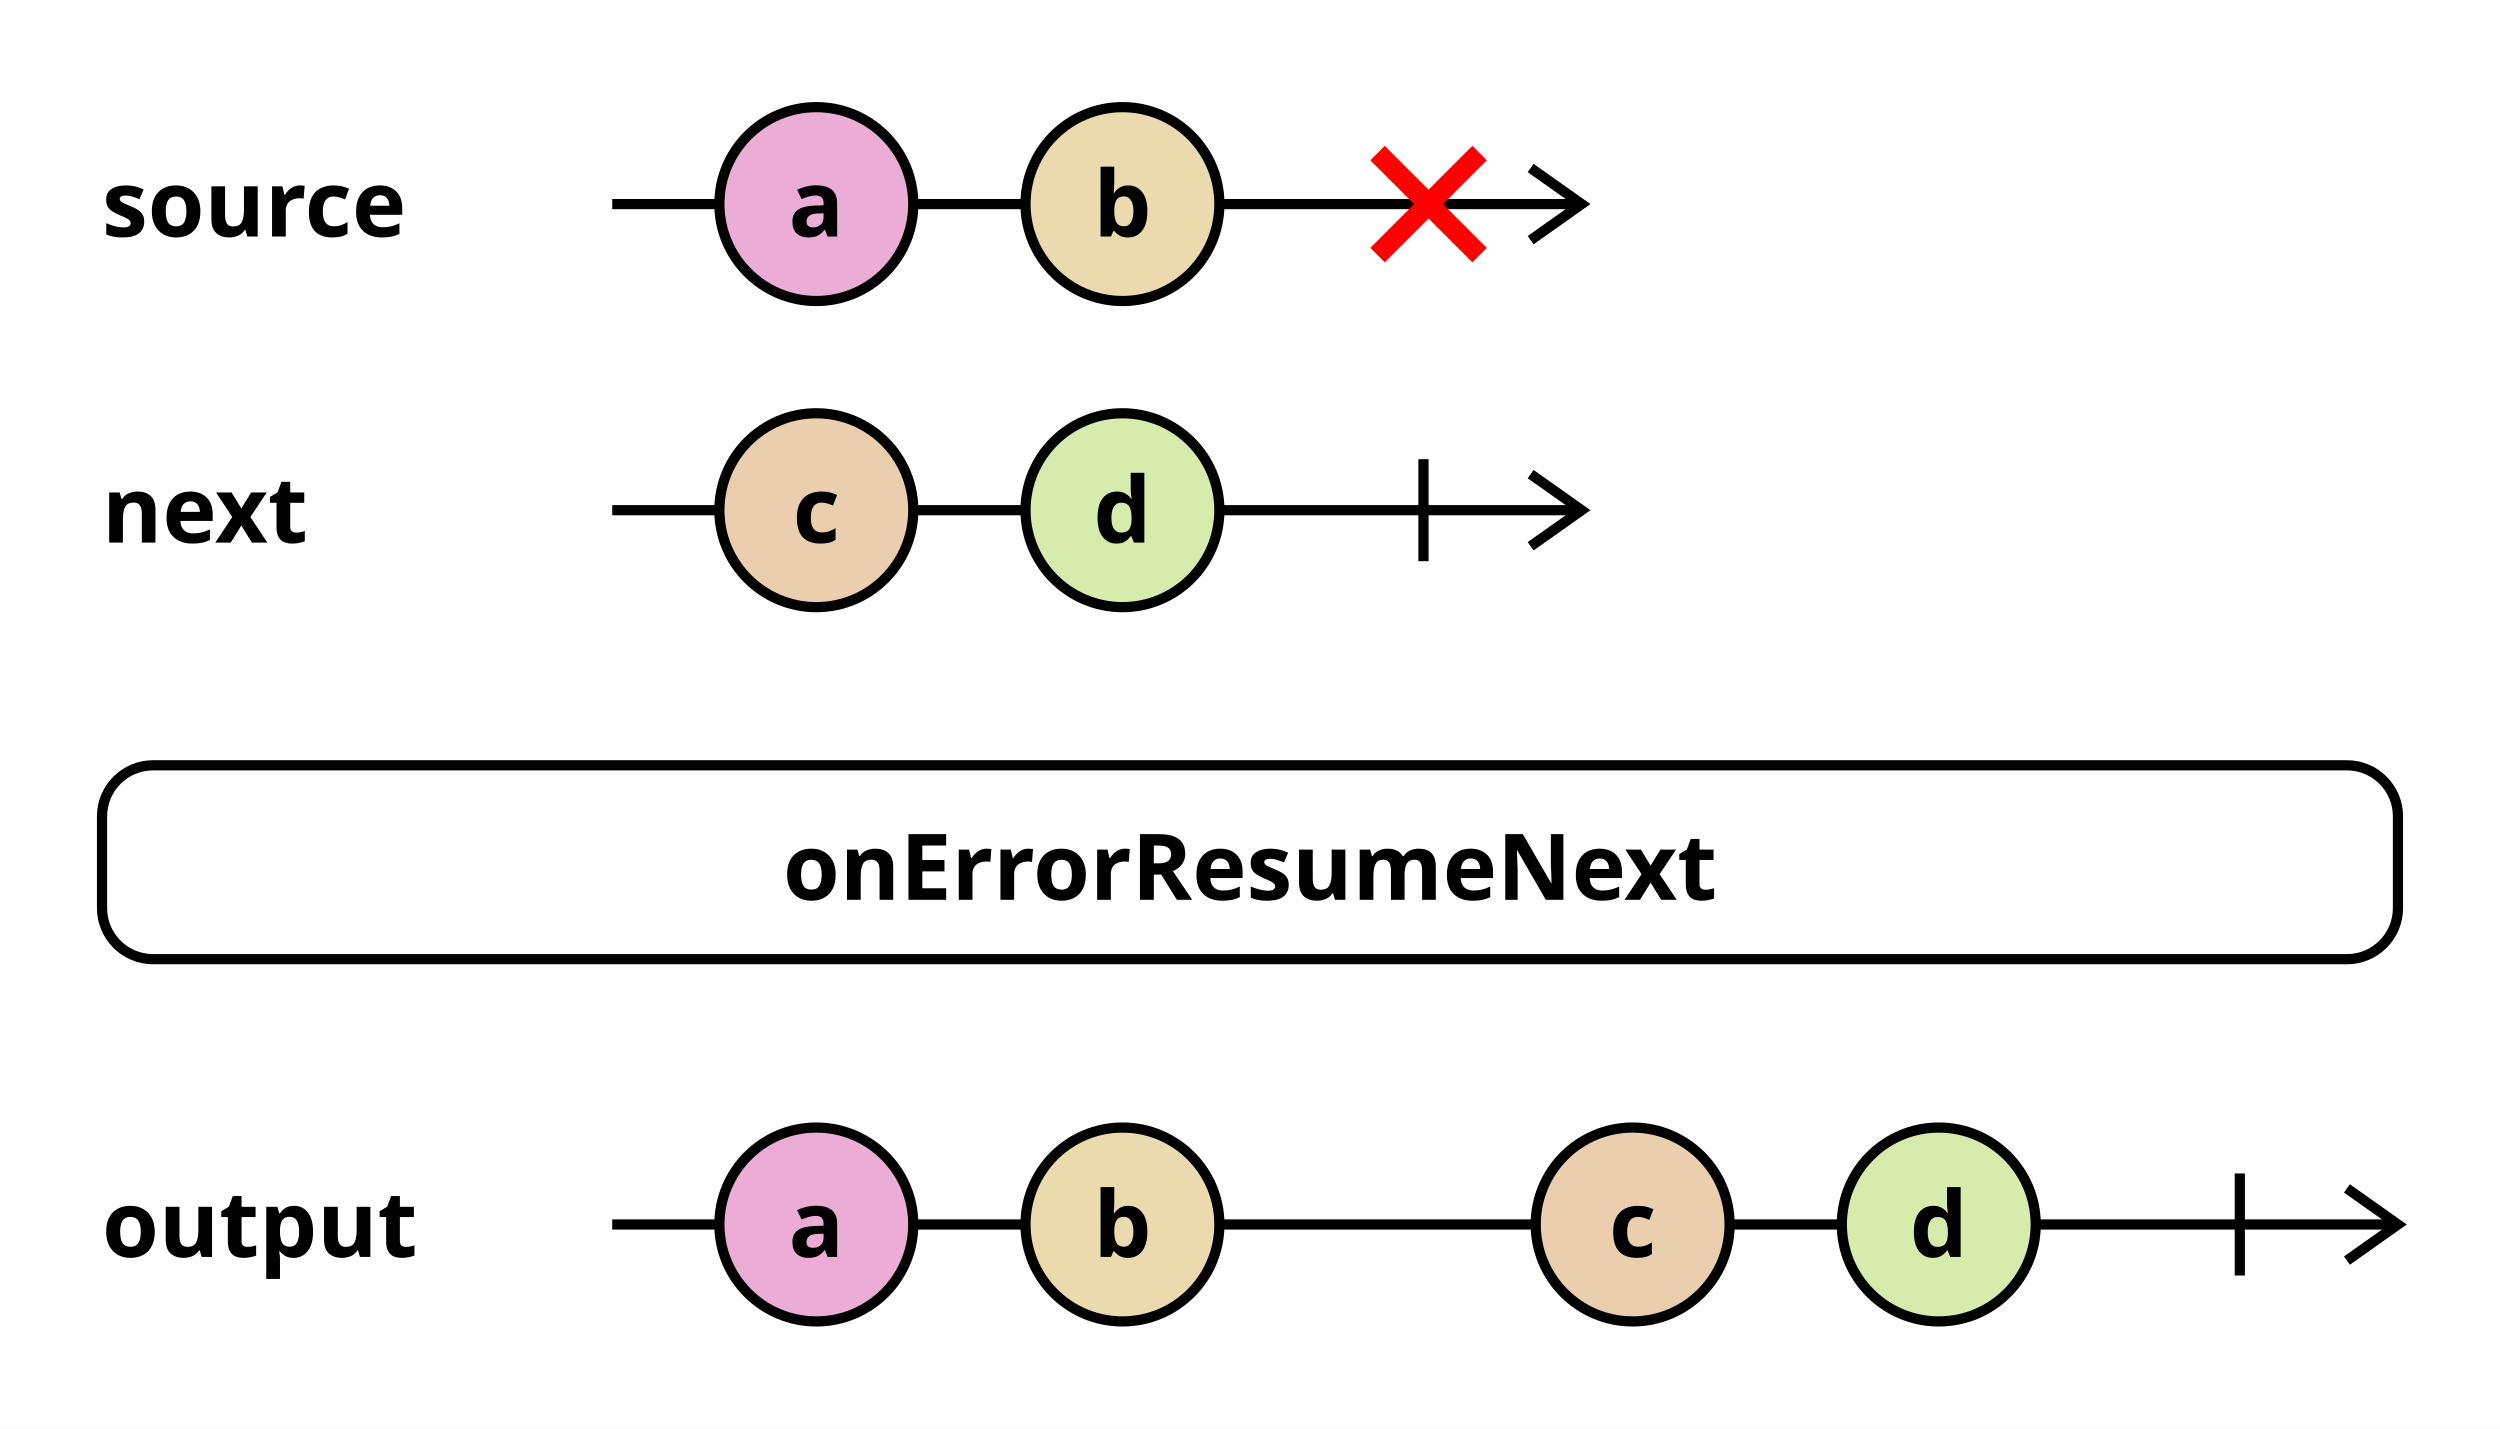
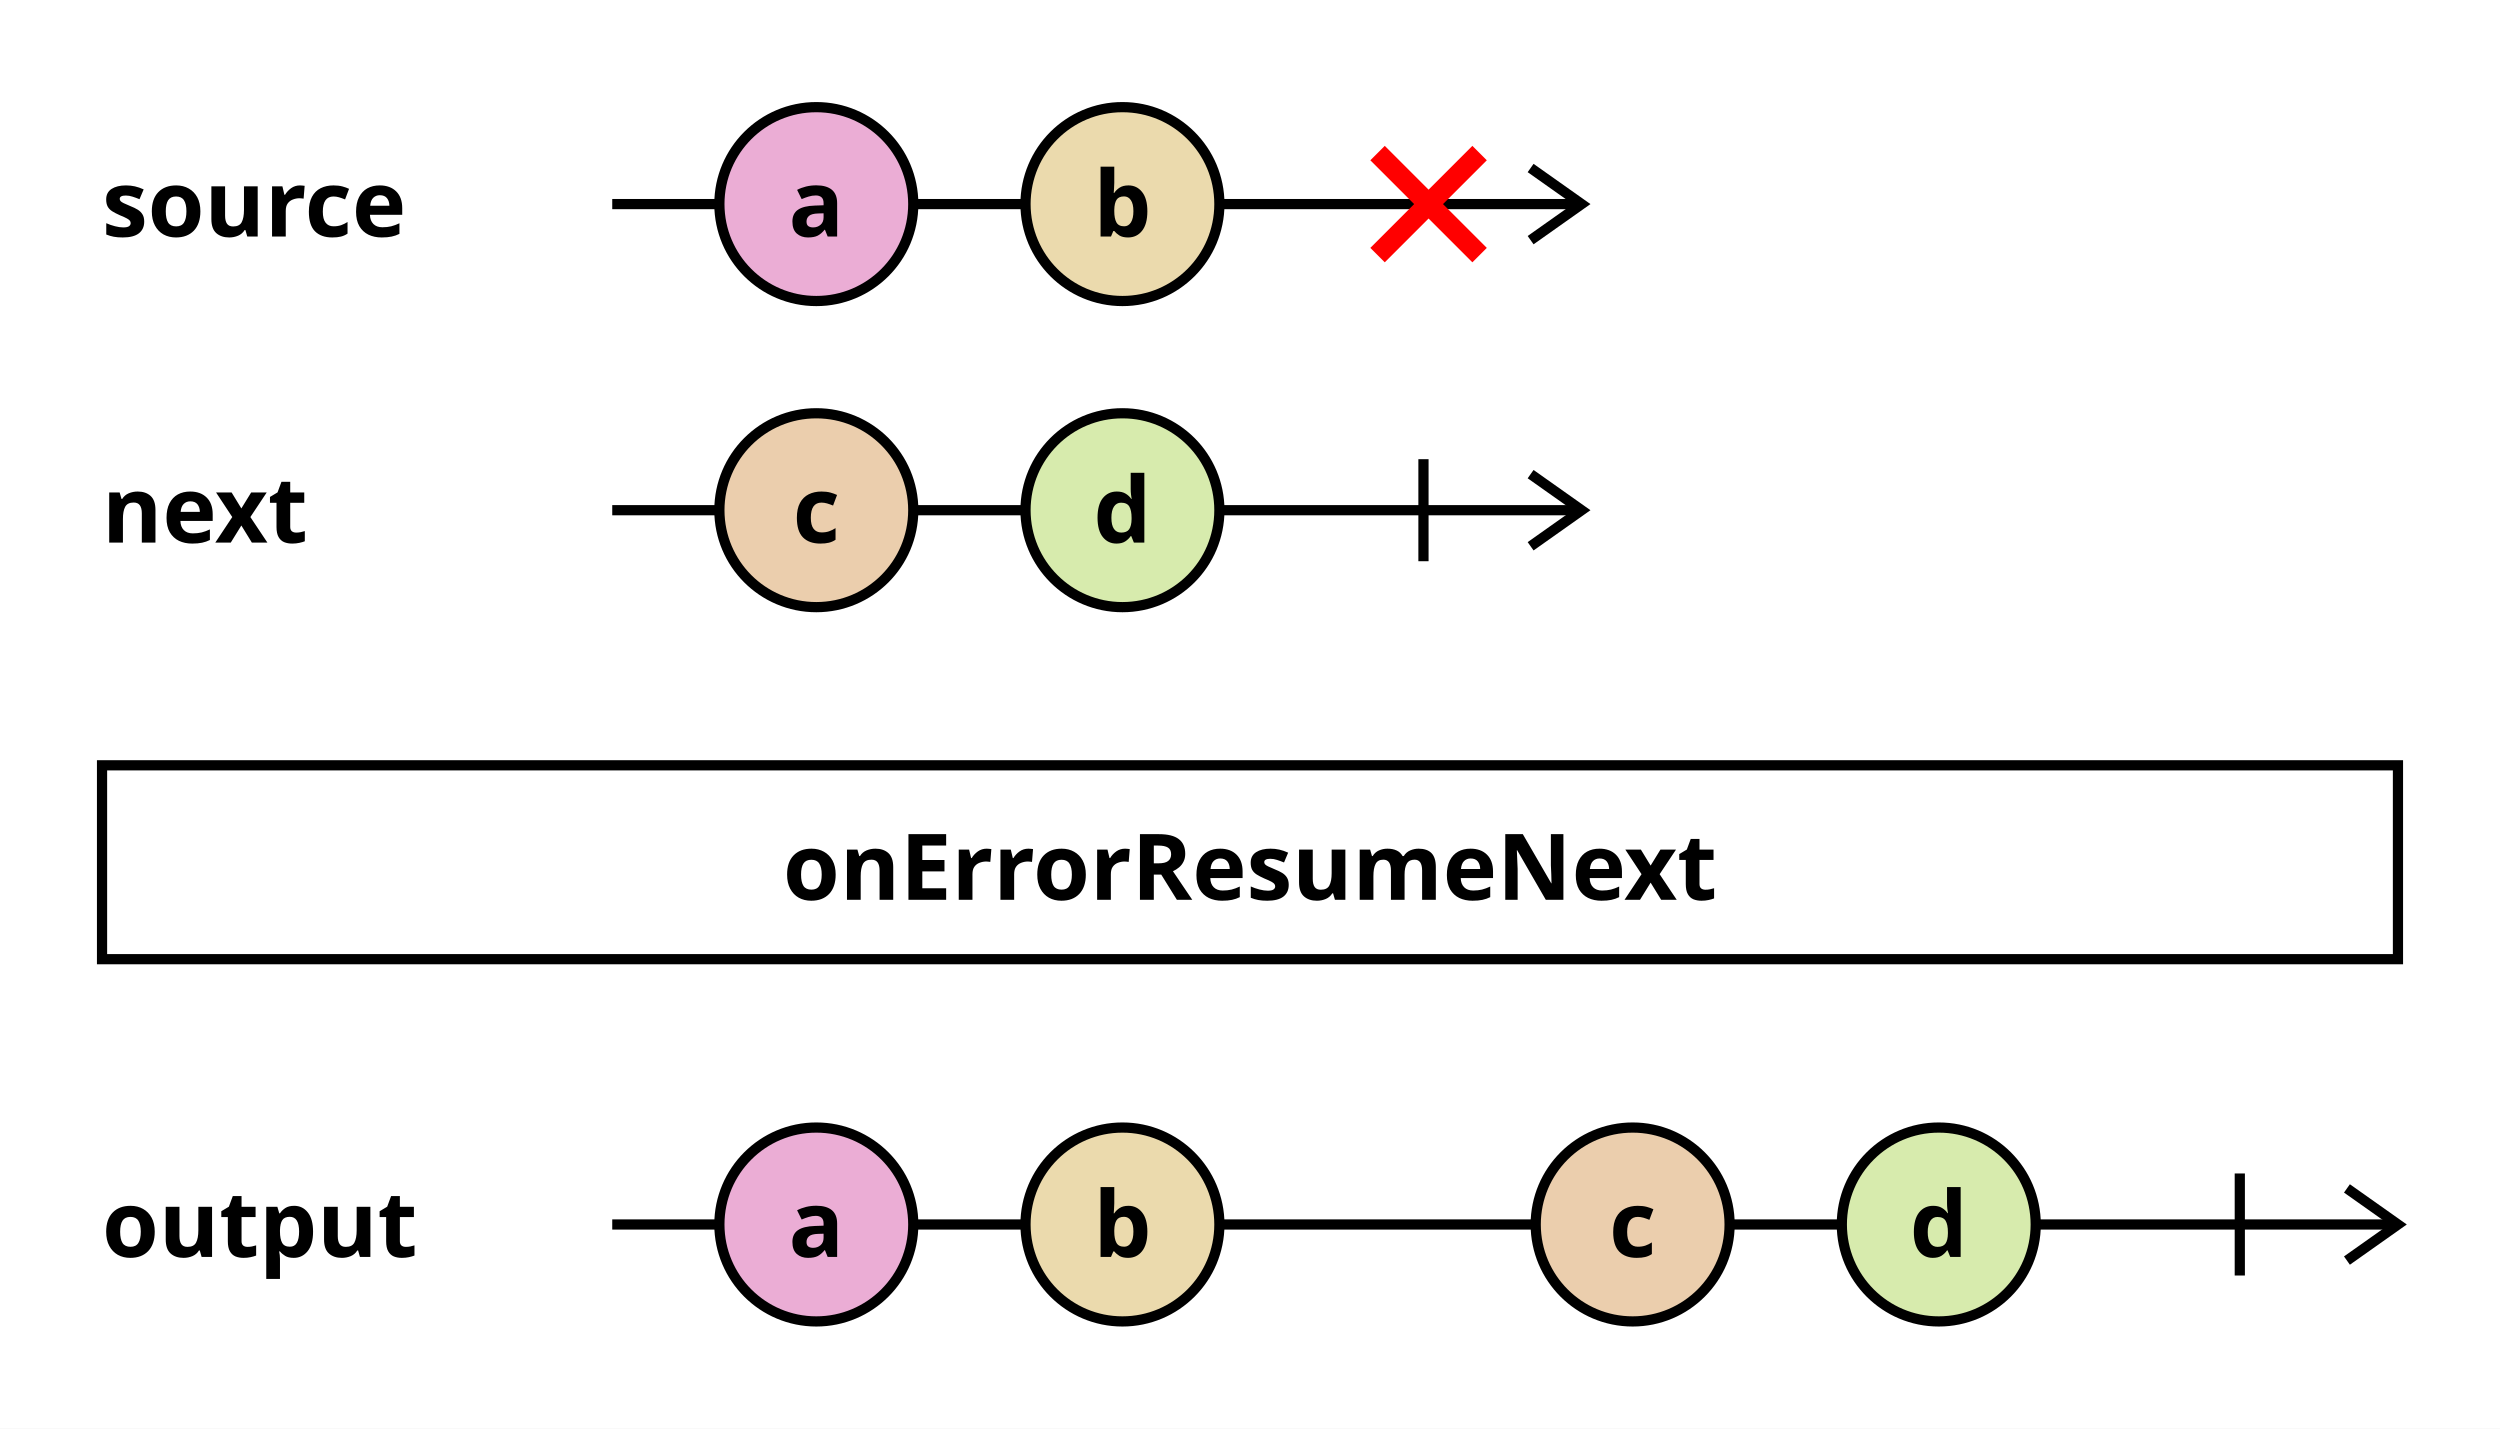
<svg xmlns="http://www.w3.org/2000/svg" viewBox="0 0 490 280" width="490" height="280">
  <rect x="0" y="0" fill="white" width="490" height="280" />
  <g transform="translate(20 20)">
    <g transform="translate(0 0)">
      <text x="0" y="20" fill="black" font-family="sans-serif" font-size="18px" font-weight="bold" font-style="normal" dominant-baseline="middle">source</text>
      <g transform="translate(100 0)">
        <g>
          <line x1="0" y1="20" x2="190" y2="20" stroke="black" stroke-width="2" />
          <polyline points="180,12.929 190,20 180,27.071" stroke="black" stroke-width="2" fill="none" />
        </g>
        <g transform="translate(20 0)">
          <ellipse cx="20" cy="20" rx="19" ry="19" fill="hsl(320.927, 60%, 80%)" stroke="black" stroke-width="2" />
          <text x="20" y="20" fill="black" font-family="sans-serif" font-size="18px" font-weight="bold" font-style="normal" dominant-baseline="middle" text-anchor="middle">a</text>
        </g>
        <g transform="translate(80 0)">
          <ellipse cx="20" cy="20" rx="19" ry="19" fill="hsl(44.11, 60%, 80%)" stroke="black" stroke-width="2" />
          <text x="20" y="20" fill="black" font-family="sans-serif" font-size="18px" font-weight="bold" font-style="normal" dominant-baseline="middle" text-anchor="middle">b</text>
        </g>
        <g transform="translate(150 10)">
          <line x1="0" y1="0" x2="20" y2="20" stroke="red" stroke-width="4" />
          <line x1="20" y1="0" x2="0" y2="20" stroke="red" stroke-width="4" />
        </g>
      </g>
    </g>
    <g transform="translate(0 60)">
      <text x="0" y="20" fill="black" font-family="sans-serif" font-size="18px" font-weight="bold" font-style="normal" dominant-baseline="middle">next</text>
      <g transform="translate(100 0)">
        <g>
          <line x1="0" y1="20" x2="190" y2="20" stroke="black" stroke-width="2" />
          <polyline points="180,12.929 190,20 180,27.071" stroke="black" stroke-width="2" fill="none" />
        </g>
        <g transform="translate(20 0)">
          <ellipse cx="20" cy="20" rx="19" ry="19" fill="hsl(31.663, 60%, 80%)" stroke="black" stroke-width="2" />
          <text x="20" y="20" fill="black" font-family="sans-serif" font-size="18px" font-weight="bold" font-style="normal" dominant-baseline="middle" text-anchor="middle">c</text>
        </g>
        <g transform="translate(80 0)">
          <ellipse cx="20" cy="20" rx="19" ry="19" fill="hsl(79.047, 60%, 80%)" stroke="black" stroke-width="2" />
          <text x="20" y="20" fill="black" font-family="sans-serif" font-size="18px" font-weight="bold" font-style="normal" dominant-baseline="middle" text-anchor="middle">d</text>
        </g>
        <g transform="translate(159 0)">
          <line x1="0" y1="10" x2="0" y2="30" stroke="black" stroke-width="2" />
        </g>
      </g>
    </g>
    <g transform="translate(0 120)">
-       <rect x="0" y="10" width="450" height="38" fill="white" stroke="black" stroke-width="2" rx="10" />
+       <rect x="0" y="10" width="450" height="38" fill="white" stroke="black" stroke-width="2" rx="0" />
      <text x="225" y="30px" fill="black" font-family="sans-serif" font-size="18px" font-weight="bold" font-style="normal" dominant-baseline="middle" text-anchor="middle" width="450">onErrorResumeNext</text>
    </g>
    <g transform="translate(0 200)">
      <text x="0" y="20" fill="black" font-family="sans-serif" font-size="18px" font-weight="bold" font-style="normal" dominant-baseline="middle">output</text>
      <g transform="translate(100 0)">
        <g>
          <line x1="0" y1="20" x2="350" y2="20" stroke="black" stroke-width="2" />
          <polyline points="340,12.929 350,20 340,27.071" stroke="black" stroke-width="2" fill="none" />
        </g>
        <g transform="translate(20 0)">
          <ellipse cx="20" cy="20" rx="19" ry="19" fill="hsl(320.927, 60%, 80%)" stroke="black" stroke-width="2" />
          <text x="20" y="20" fill="black" font-family="sans-serif" font-size="18px" font-weight="bold" font-style="normal" dominant-baseline="middle" text-anchor="middle">a</text>
        </g>
        <g transform="translate(80 0)">
          <ellipse cx="20" cy="20" rx="19" ry="19" fill="hsl(44.11, 60%, 80%)" stroke="black" stroke-width="2" />
          <text x="20" y="20" fill="black" font-family="sans-serif" font-size="18px" font-weight="bold" font-style="normal" dominant-baseline="middle" text-anchor="middle">b</text>
        </g>
        <g transform="translate(180 0)">
          <ellipse cx="20" cy="20" rx="19" ry="19" fill="hsl(31.663, 60%, 80%)" stroke="black" stroke-width="2" />
          <text x="20" y="20" fill="black" font-family="sans-serif" font-size="18px" font-weight="bold" font-style="normal" dominant-baseline="middle" text-anchor="middle">c</text>
        </g>
        <g transform="translate(240 0)">
          <ellipse cx="20" cy="20" rx="19" ry="19" fill="hsl(79.047, 60%, 80%)" stroke="black" stroke-width="2" />
          <text x="20" y="20" fill="black" font-family="sans-serif" font-size="18px" font-weight="bold" font-style="normal" dominant-baseline="middle" text-anchor="middle">d</text>
        </g>
        <g transform="translate(319 0)">
          <line x1="0" y1="10" x2="0" y2="30" stroke="black" stroke-width="2" />
        </g>
      </g>
    </g>
  </g>
</svg>
